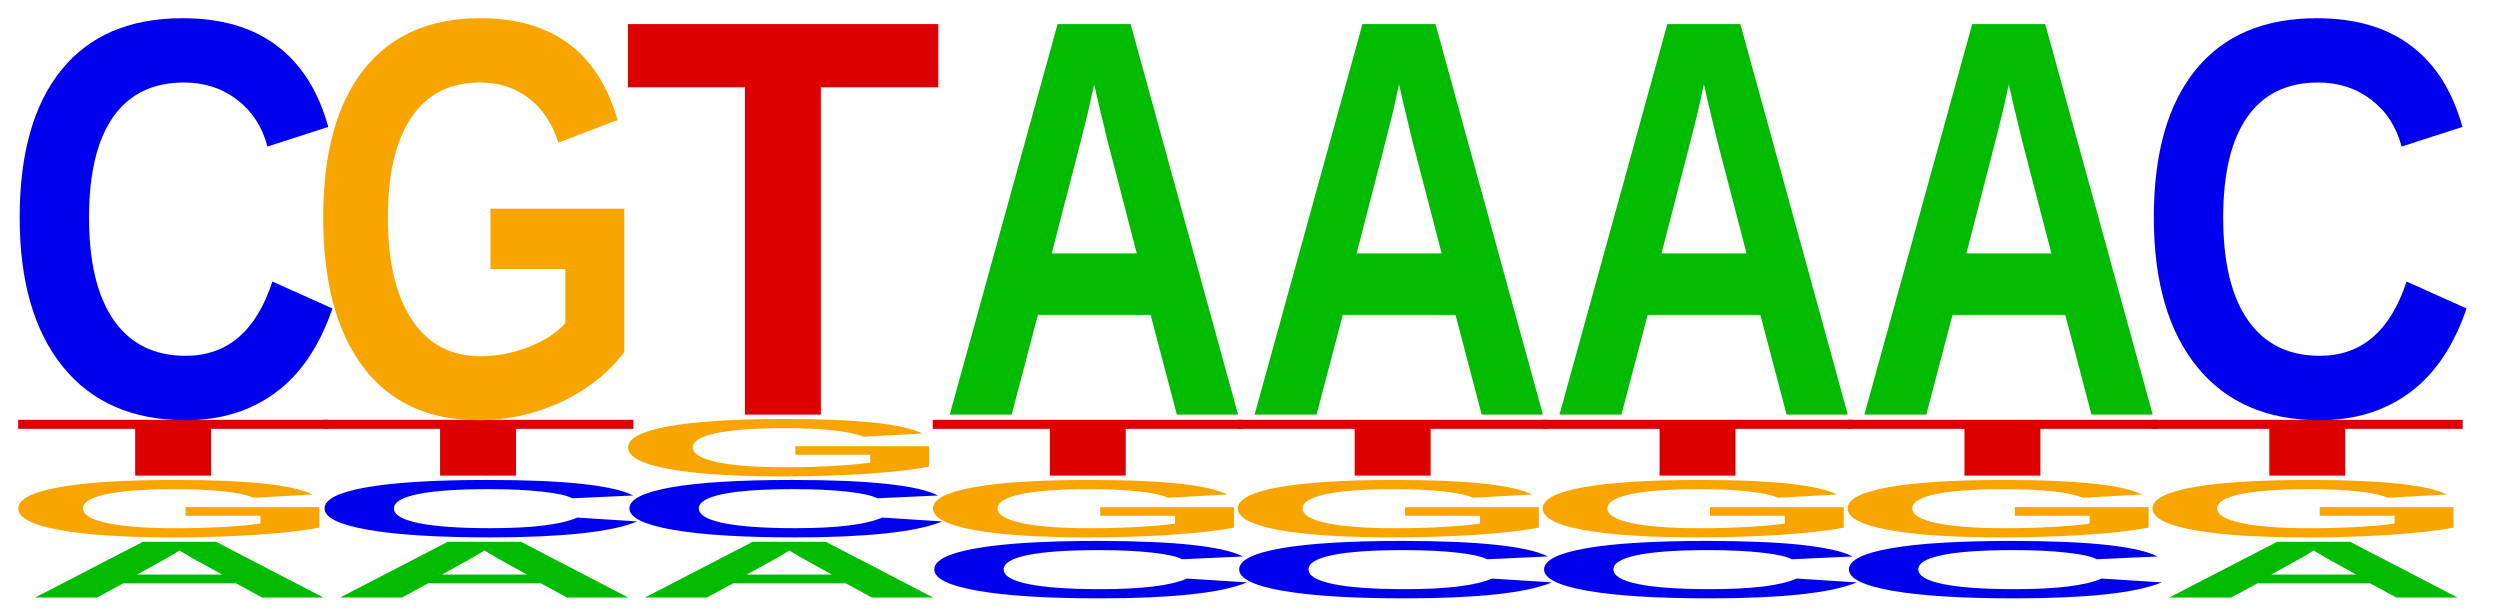
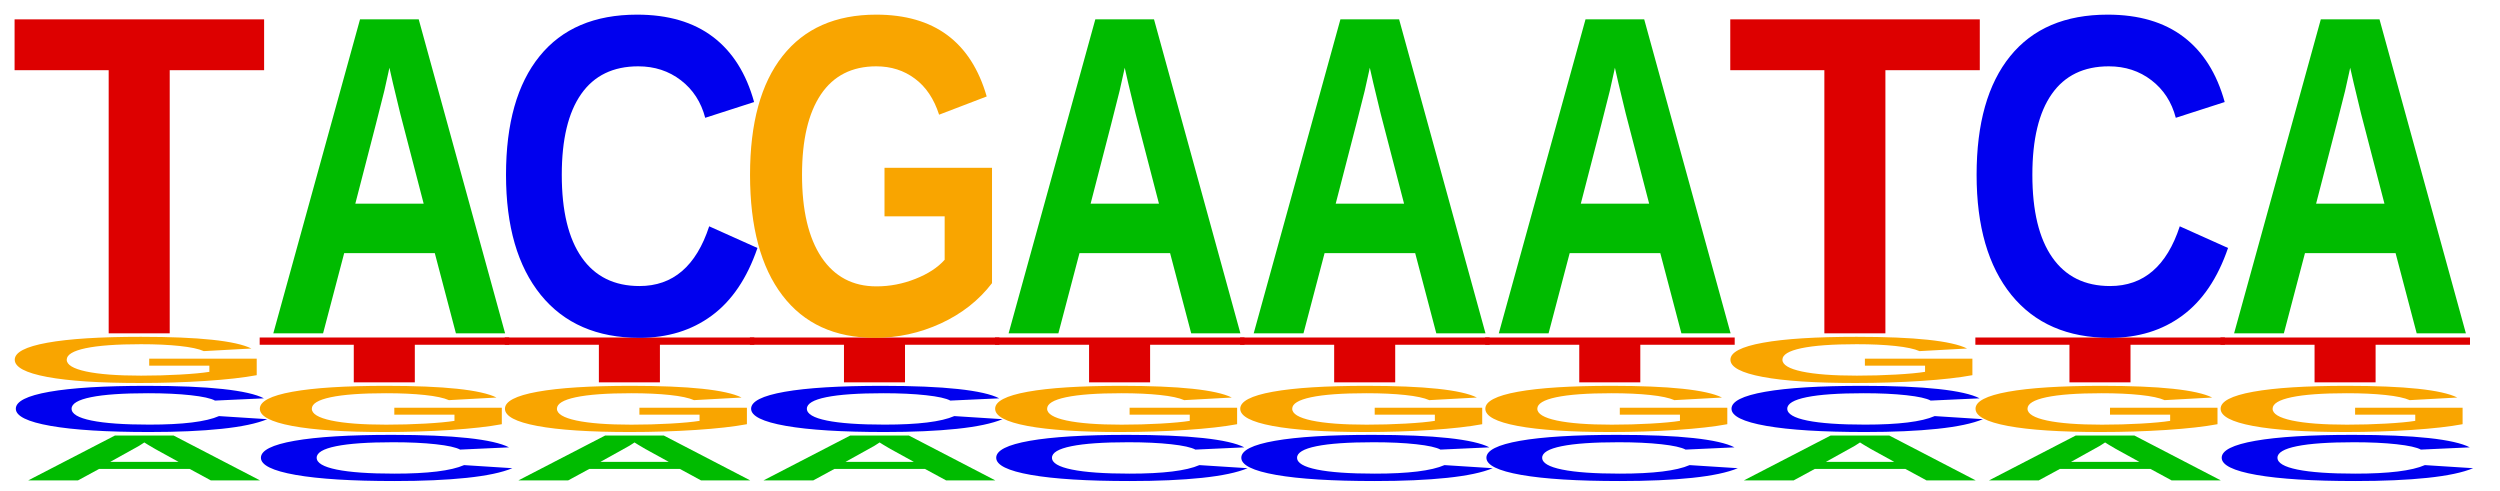
- <svg width="205" height="50">
+ <svg width="255" height="50">
  <g font-family="Arial" font-weight="bold" font-size="66.5">
    <text fill="#00BB00" x="0" y="0" transform="matrix(0.53,0,0,0.100,2,49)">A</text>
-     <text fill="#F9A500" x="0" y="0" transform="matrix(0.55,0,0,0.100,0,44)">G</text>
-     <text fill="#DD0000" x="0" y="0" transform="matrix(0.65,0,0,0.100,1,39)">T</text>
-     <text fill="#0000EE" x="0" y="0" transform="matrix(0.59,0,0,0.700,0,34)">C</text>
-     <text fill="#00BB00" x="0" y="0" transform="matrix(0.53,0,0,0.100,27,49)">A</text>
-     <text fill="#0000EE" x="0" y="0" transform="matrix(0.59,0,0,0.100,25,44)">C</text>
+     <text fill="#0000EE" x="0" y="0" transform="matrix(0.59,0,0,0.100,0,44)">C</text>
+     <text fill="#F9A500" x="0" y="0" transform="matrix(0.55,0,0,0.100,0,39)">G</text>
+     <text fill="#DD0000" x="0" y="0" transform="matrix(0.65,0,0,0.700,1,34)">T</text>
+     <text fill="#0000EE" x="0" y="0" transform="matrix(0.59,0,0,0.100,25,49)">C</text>
+     <text fill="#F9A500" x="0" y="0" transform="matrix(0.55,0,0,0.100,25,44)">G</text>
    <text fill="#DD0000" x="0" y="0" transform="matrix(0.65,0,0,0.100,26,39)">T</text>
-     <text fill="#F9A500" x="0" y="0" transform="matrix(0.55,0,0,0.700,25,34)">G</text>
+     <text fill="#00BB00" x="0" y="0" transform="matrix(0.53,0,0,0.700,27,34)">A</text>
    <text fill="#00BB00" x="0" y="0" transform="matrix(0.53,0,0,0.100,52,49)">A</text>
-     <text fill="#0000EE" x="0" y="0" transform="matrix(0.59,0,0,0.100,50,44)">C</text>
-     <text fill="#F9A500" x="0" y="0" transform="matrix(0.55,0,0,0.100,50,39)">G</text>
-     <text fill="#DD0000" x="0" y="0" transform="matrix(0.65,0,0,0.700,51,34)">T</text>
-     <text fill="#0000EE" x="0" y="0" transform="matrix(0.59,0,0,0.100,75,49)">C</text>
-     <text fill="#F9A500" x="0" y="0" transform="matrix(0.55,0,0,0.100,75,44)">G</text>
+     <text fill="#F9A500" x="0" y="0" transform="matrix(0.55,0,0,0.100,50,44)">G</text>
+     <text fill="#DD0000" x="0" y="0" transform="matrix(0.65,0,0,0.100,51,39)">T</text>
+     <text fill="#0000EE" x="0" y="0" transform="matrix(0.59,0,0,0.700,50,34)">C</text>
+     <text fill="#00BB00" x="0" y="0" transform="matrix(0.53,0,0,0.100,77,49)">A</text>
+     <text fill="#0000EE" x="0" y="0" transform="matrix(0.59,0,0,0.100,75,44)">C</text>
    <text fill="#DD0000" x="0" y="0" transform="matrix(0.65,0,0,0.100,76,39)">T</text>
-     <text fill="#00BB00" x="0" y="0" transform="matrix(0.53,0,0,0.700,77,34)">A</text>
+     <text fill="#F9A500" x="0" y="0" transform="matrix(0.55,0,0,0.700,75,34)">G</text>
    <text fill="#0000EE" x="0" y="0" transform="matrix(0.59,0,0,0.100,100,49)">C</text>
    <text fill="#F9A500" x="0" y="0" transform="matrix(0.55,0,0,0.100,100,44)">G</text>
    <text fill="#DD0000" x="0" y="0" transform="matrix(0.65,0,0,0.100,101,39)">T</text>
    <text fill="#00BB00" x="0" y="0" transform="matrix(0.53,0,0,0.700,102,34)">A</text>
    <text fill="#0000EE" x="0" y="0" transform="matrix(0.59,0,0,0.100,125,49)">C</text>
    <text fill="#F9A500" x="0" y="0" transform="matrix(0.55,0,0,0.100,125,44)">G</text>
    <text fill="#DD0000" x="0" y="0" transform="matrix(0.65,0,0,0.100,126,39)">T</text>
    <text fill="#00BB00" x="0" y="0" transform="matrix(0.53,0,0,0.700,127,34)">A</text>
    <text fill="#0000EE" x="0" y="0" transform="matrix(0.59,0,0,0.100,150,49)">C</text>
    <text fill="#F9A500" x="0" y="0" transform="matrix(0.55,0,0,0.100,150,44)">G</text>
    <text fill="#DD0000" x="0" y="0" transform="matrix(0.65,0,0,0.100,151,39)">T</text>
    <text fill="#00BB00" x="0" y="0" transform="matrix(0.53,0,0,0.700,152,34)">A</text>
    <text fill="#00BB00" x="0" y="0" transform="matrix(0.53,0,0,0.100,177,49)">A</text>
-     <text fill="#F9A500" x="0" y="0" transform="matrix(0.55,0,0,0.100,175,44)">G</text>
-     <text fill="#DD0000" x="0" y="0" transform="matrix(0.65,0,0,0.100,176,39)">T</text>
-     <text fill="#0000EE" x="0" y="0" transform="matrix(0.59,0,0,0.700,175,34)">C</text>
+     <text fill="#0000EE" x="0" y="0" transform="matrix(0.59,0,0,0.100,175,44)">C</text>
+     <text fill="#F9A500" x="0" y="0" transform="matrix(0.55,0,0,0.100,175,39)">G</text>
+     <text fill="#DD0000" x="0" y="0" transform="matrix(0.65,0,0,0.700,176,34)">T</text>
+     <text fill="#00BB00" x="0" y="0" transform="matrix(0.53,0,0,0.100,202,49)">A</text>
+     <text fill="#F9A500" x="0" y="0" transform="matrix(0.55,0,0,0.100,200,44)">G</text>
+     <text fill="#DD0000" x="0" y="0" transform="matrix(0.65,0,0,0.100,201,39)">T</text>
+     <text fill="#0000EE" x="0" y="0" transform="matrix(0.59,0,0,0.700,200,34)">C</text>
+     <text fill="#0000EE" x="0" y="0" transform="matrix(0.59,0,0,0.100,225,49)">C</text>
+     <text fill="#F9A500" x="0" y="0" transform="matrix(0.55,0,0,0.100,225,44)">G</text>
+     <text fill="#DD0000" x="0" y="0" transform="matrix(0.65,0,0,0.100,226,39)">T</text>
+     <text fill="#00BB00" x="0" y="0" transform="matrix(0.53,0,0,0.700,227,34)">A</text>
  </g>
</svg>
